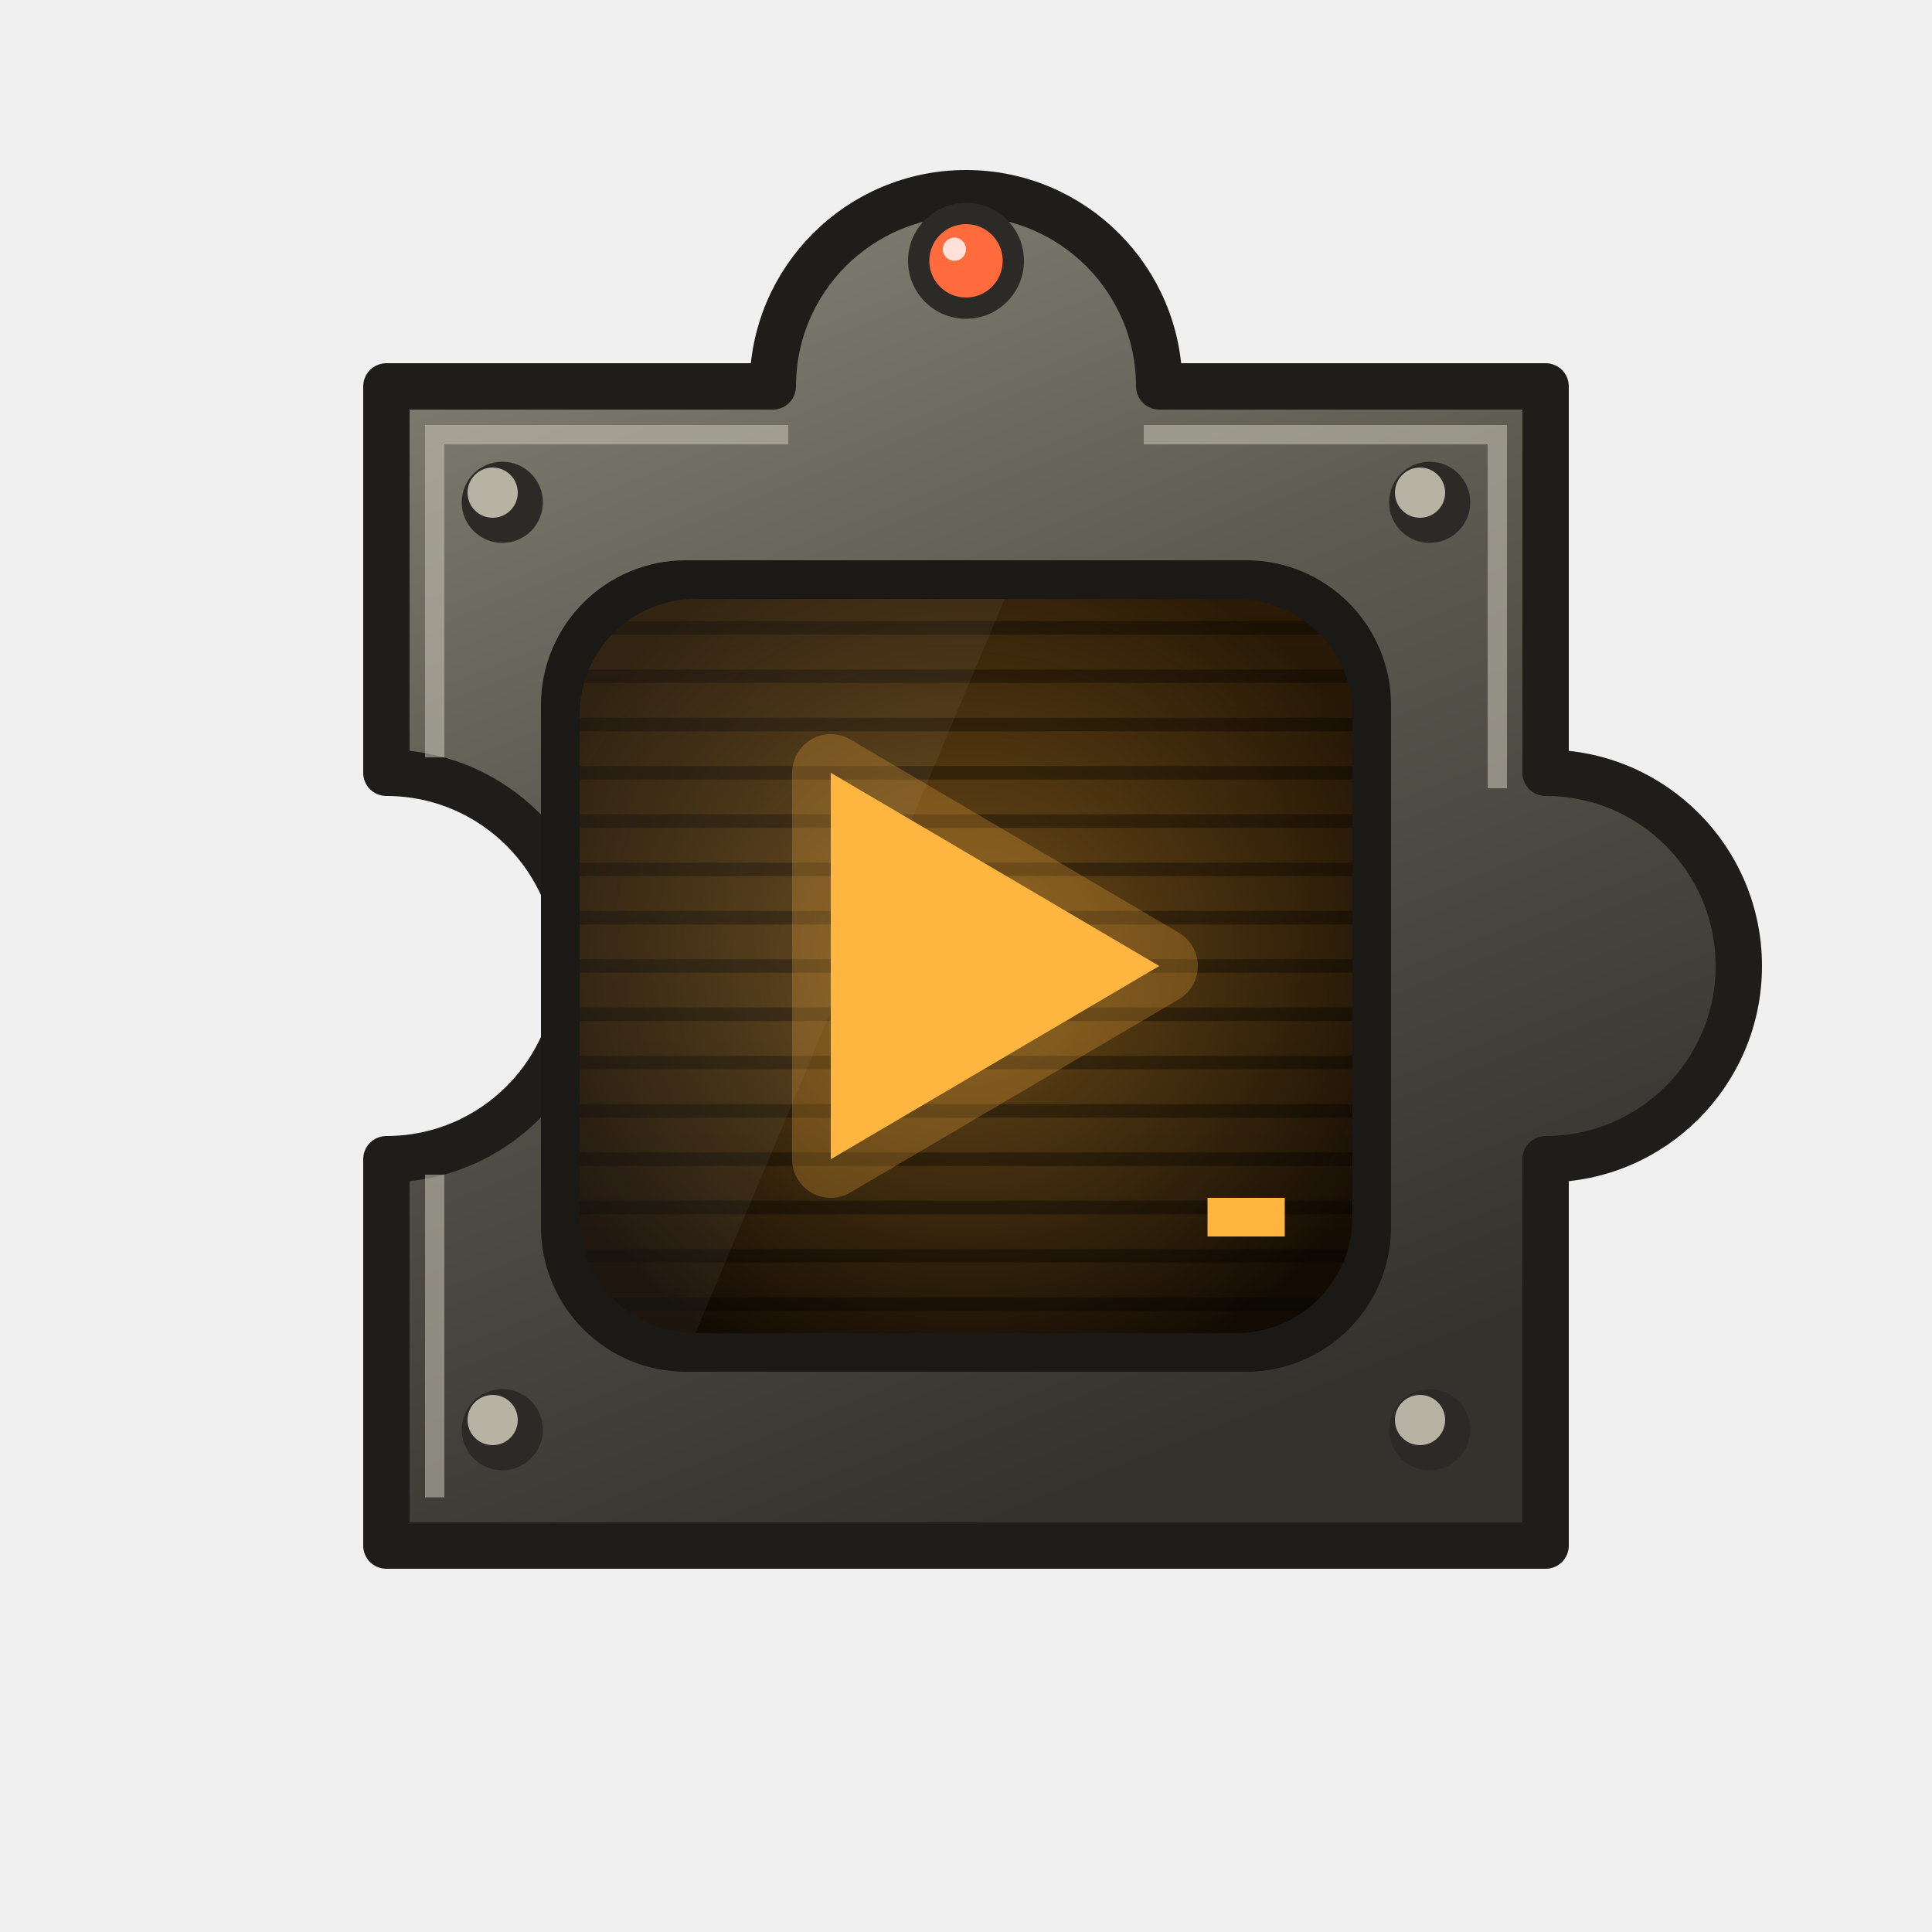
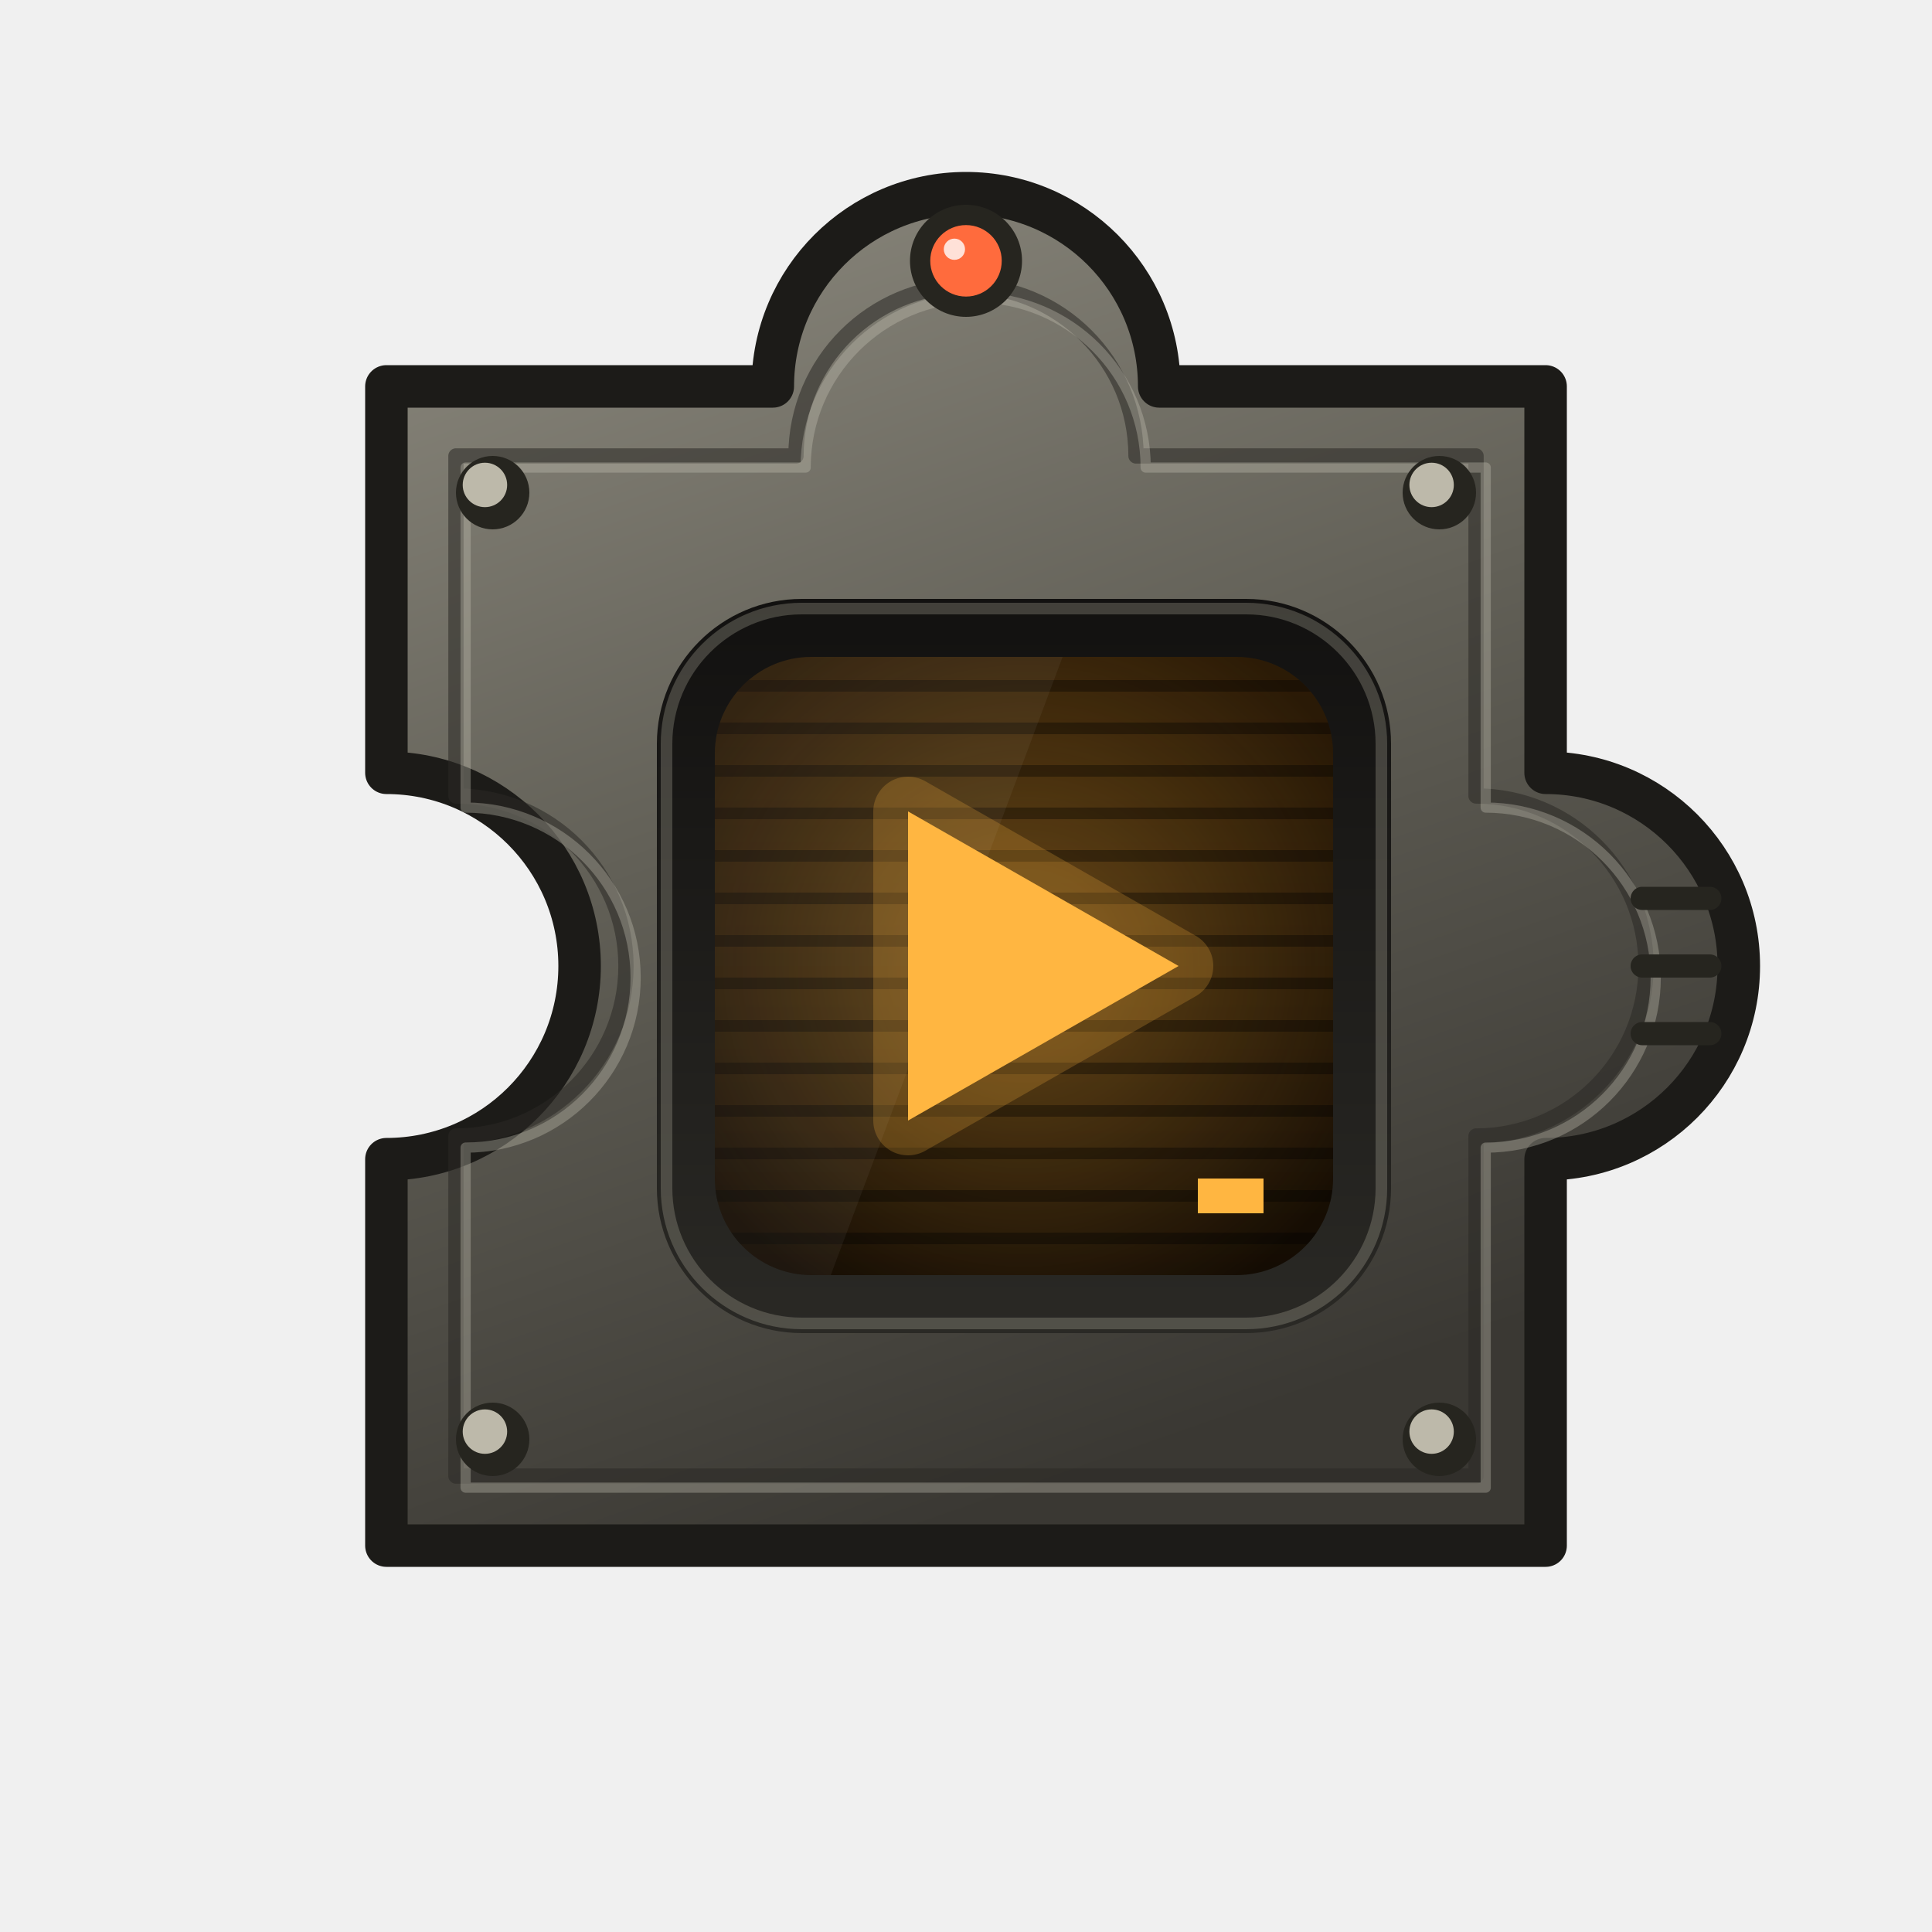
<svg xmlns="http://www.w3.org/2000/svg" viewBox="0 0 100 100" width="512" height="512">
  <defs>
-     <linearGradient id="steel" x1="0" y1="0" x2="0.4" y2="1">
-       <stop offset="0" stop-color="#8A877C" />
-       <stop offset="0.45" stop-color="#5E5B52" />
-       <stop offset="1" stop-color="#34322D" />
+     <linearGradient id="steel" x1="0" y1="0" x2="0.35" y2="1">
+       <stop offset="0" stop-color="#8E8B80" />
+       <stop offset="0.5" stop-color="#626057" />
+       <stop offset="1" stop-color="#3A3833" />
+     </linearGradient>
+     <linearGradient id="bezel" x1="0" y1="0" x2="0" y2="1">
+       <stop offset="0" stop-color="#121110" />
+       <stop offset="1" stop-color="#2A2925" />
    </linearGradient>
    <linearGradient id="screen" x1="0" y1="0" x2="0" y2="1">
-       <stop offset="0" stop-color="#2A1A06" />
-       <stop offset="1" stop-color="#120B03" />
+       <stop offset="0" stop-color="#2C1B06" />
+       <stop offset="1" stop-color="#140C03" />
    </linearGradient>
-     <radialGradient id="glow" cx="0.5" cy="0.5" r="0.6">
-       <stop offset="0" stop-color="#FFB641" stop-opacity="0.35" />
+     <radialGradient id="glow" cx="0.5" cy="0.5" r="0.62">
+       <stop offset="0" stop-color="#FFB641" stop-opacity="0.32" />
      <stop offset="1" stop-color="#FFB641" stop-opacity="0" />
    </radialGradient>
    <clipPath id="scr">
-       <rect x="30" y="31" width="40" height="38" rx="6" />
+       <rect x="37" y="34" width="32" height="32" rx="5" />
    </clipPath>
  </defs>
-   <path d="M20,20 H40 A10,10 0 1,1 60,20 H80 V40 A10,10 0 1,1 80,60 V80 H20 V60 A10,10 0 1,0 20,40 Z" fill="url(#steel)" stroke="#1E1D1A" stroke-width="2.4" stroke-linejoin="round" />
-   <path d="M22.5,77.5 V60.8 M22.5,39.2 V22.5 H40.8 M59.2,22.5 H77.5 V40.8" fill="none" stroke="#C9C5B6" stroke-opacity="0.55" stroke-width="1" />
+   <path d="M20,20 H40 A10,10 0 1,1 60,20 H80 V40 A10,10 0 1,1 80,60 V80 H20 V60 A10,10 0 1,0 20,40 Z" fill="url(#steel)" stroke="#1C1B18" stroke-width="2.2" stroke-linejoin="round" />
+   <path transform="translate(50,50) scale(0.88) translate(-50,-50)" d="M20,20 H40 A10,10 0 1,1 60,20 H80 V40 A10,10 0 1,1 80,60 V80 H20 V60 A10,10 0 1,0 20,40 Z" fill="none" stroke="#2A2925" stroke-opacity="0.55" stroke-width="0.9" stroke-linejoin="round" />
+   <path transform="translate(50.5,50.6) scale(0.88) translate(-50,-50)" d="M20,20 H40 A10,10 0 1,1 60,20 H80 V40 A10,10 0 1,1 80,60 V80 H20 V60 A10,10 0 1,0 20,40 Z" fill="none" stroke="#C7C3B4" stroke-opacity="0.35" stroke-width="0.6" stroke-linejoin="round" />
  <g>
-     <circle cx="26" cy="26" r="2.1" fill="#2B2A26" />
-     <circle cx="25.5" cy="25.5" r="1.3" fill="#B7B3A4" />
-     <circle cx="74" cy="26" r="2.1" fill="#2B2A26" />
-     <circle cx="73.5" cy="25.5" r="1.3" fill="#B7B3A4" />
-     <circle cx="26" cy="74" r="2.1" fill="#2B2A26" />
-     <circle cx="25.5" cy="73.5" r="1.3" fill="#B7B3A4" />
-     <circle cx="74" cy="74" r="2.1" fill="#2B2A26" />
-     <circle cx="73.5" cy="73.5" r="1.3" fill="#B7B3A4" />
+     <circle cx="25.5" cy="25.5" r="1.9" fill="#26251F" />
+     <circle cx="25.1" cy="25.1" r="1.15" fill="#BDB9AA" />
+     <circle cx="74.5" cy="25.5" r="1.9" fill="#26251F" />
+     <circle cx="74.1" cy="25.1" r="1.15" fill="#BDB9AA" />
+     <circle cx="25.5" cy="74.5" r="1.9" fill="#26251F" />
+     <circle cx="25.1" cy="74.1" r="1.15" fill="#BDB9AA" />
+     <circle cx="74.5" cy="74.5" r="1.9" fill="#26251F" />
+     <circle cx="74.1" cy="74.1" r="1.15" fill="#BDB9AA" />
  </g>
-   <rect x="28" y="29" width="44" height="42" rx="7.5" fill="#1A1915" />
-   <rect x="30" y="31" width="40" height="38" rx="6" fill="url(#screen)" />
+   <rect x="34" y="31" width="38" height="38" rx="7.5" fill="url(#bezel)" />
+   <rect x="34.5" y="31.5" width="37" height="37" rx="7" fill="none" stroke="#9C988A" stroke-opacity="0.35" stroke-width="0.6" />
+   <rect x="37" y="34" width="32" height="32" rx="5" fill="url(#screen)" />
  <g clip-path="url(#scr)">
-     <rect x="30" y="31" width="40" height="38" fill="url(#glow)" />
-     <g stroke="#000000" stroke-opacity="0.35" stroke-width="0.7">
-       <path d="M30,32.5 H70 M30,35 H70 M30,37.5 H70 M30,40 H70 M30,42.5 H70 M30,45 H70 M30,47.5 H70 M30,50 H70 M30,52.5 H70 M30,55 H70 M30,57.5 H70 M30,60 H70 M30,62.5 H70 M30,65 H70 M30,67.5 H70" />
+     <rect x="37" y="34" width="32" height="32" fill="url(#glow)" />
+     <g stroke="#000000" stroke-opacity="0.35" stroke-width="0.6">
+       <path d="M37,35.5 H69 M37,37.7 H69 M37,39.9 H69 M37,42.1 H69 M37,44.3 H69 M37,46.5 H69 M37,48.7 H69 M37,50.9 H69 M37,53.1 H69 M37,55.3 H69 M37,57.5 H69 M37,59.7 H69 M37,61.9 H69 M37,64.1 H69" />
    </g>
-     <path d="M30,31 H52 L36,69 H30 Z" fill="#FFFFFF" fill-opacity="0.05" />
+     <path d="M37,34 H55 L43,66 H37 Z" fill="#FFFFFF" fill-opacity="0.05" />
  </g>
-   <path d="M43,40 L60,50 L43,60 Z" fill="#FFB641" fill-opacity="0.2" stroke="#FFB641" stroke-opacity="0.25" stroke-width="4" stroke-linejoin="round" />
-   <path d="M43,40 L60,50 L43,60 Z" fill="#FFB641" />
-   <rect x="62.5" y="62" width="4" height="2" fill="#FFB641" />
-   <circle cx="50" cy="13.5" r="3" fill="#2B2A26" />
-   <circle cx="50" cy="13.5" r="1.9" fill="#FF6B3D" />
-   <circle cx="49.4" cy="12.9" r="0.6" fill="#FFFFFF" fill-opacity="0.8" />
+   <path d="M47,42 L61,50 L47,58 Z" fill="#FFB641" fill-opacity="0.18" stroke="#FFB641" stroke-opacity="0.22" stroke-width="3.6" stroke-linejoin="round" />
+   <path d="M47,42 L61,50 L47,58 Z" fill="#FFB641" />
+   <rect x="62" y="61" width="3.4" height="1.8" fill="#FFB641" />
+   <circle cx="50" cy="13.5" r="2.9" fill="#26251F" />
+   <circle cx="50" cy="13.5" r="1.85" fill="#FF6B3D" />
+   <circle cx="49.4" cy="12.9" r="0.55" fill="#FFFFFF" fill-opacity="0.8" />
+   <g stroke="#26251F" stroke-width="1.2" stroke-linecap="round">
+     <path d="M85,46.5 H88.5 M85,50 H88.5 M85,53.5 H88.5" />
+   </g>
</svg>
